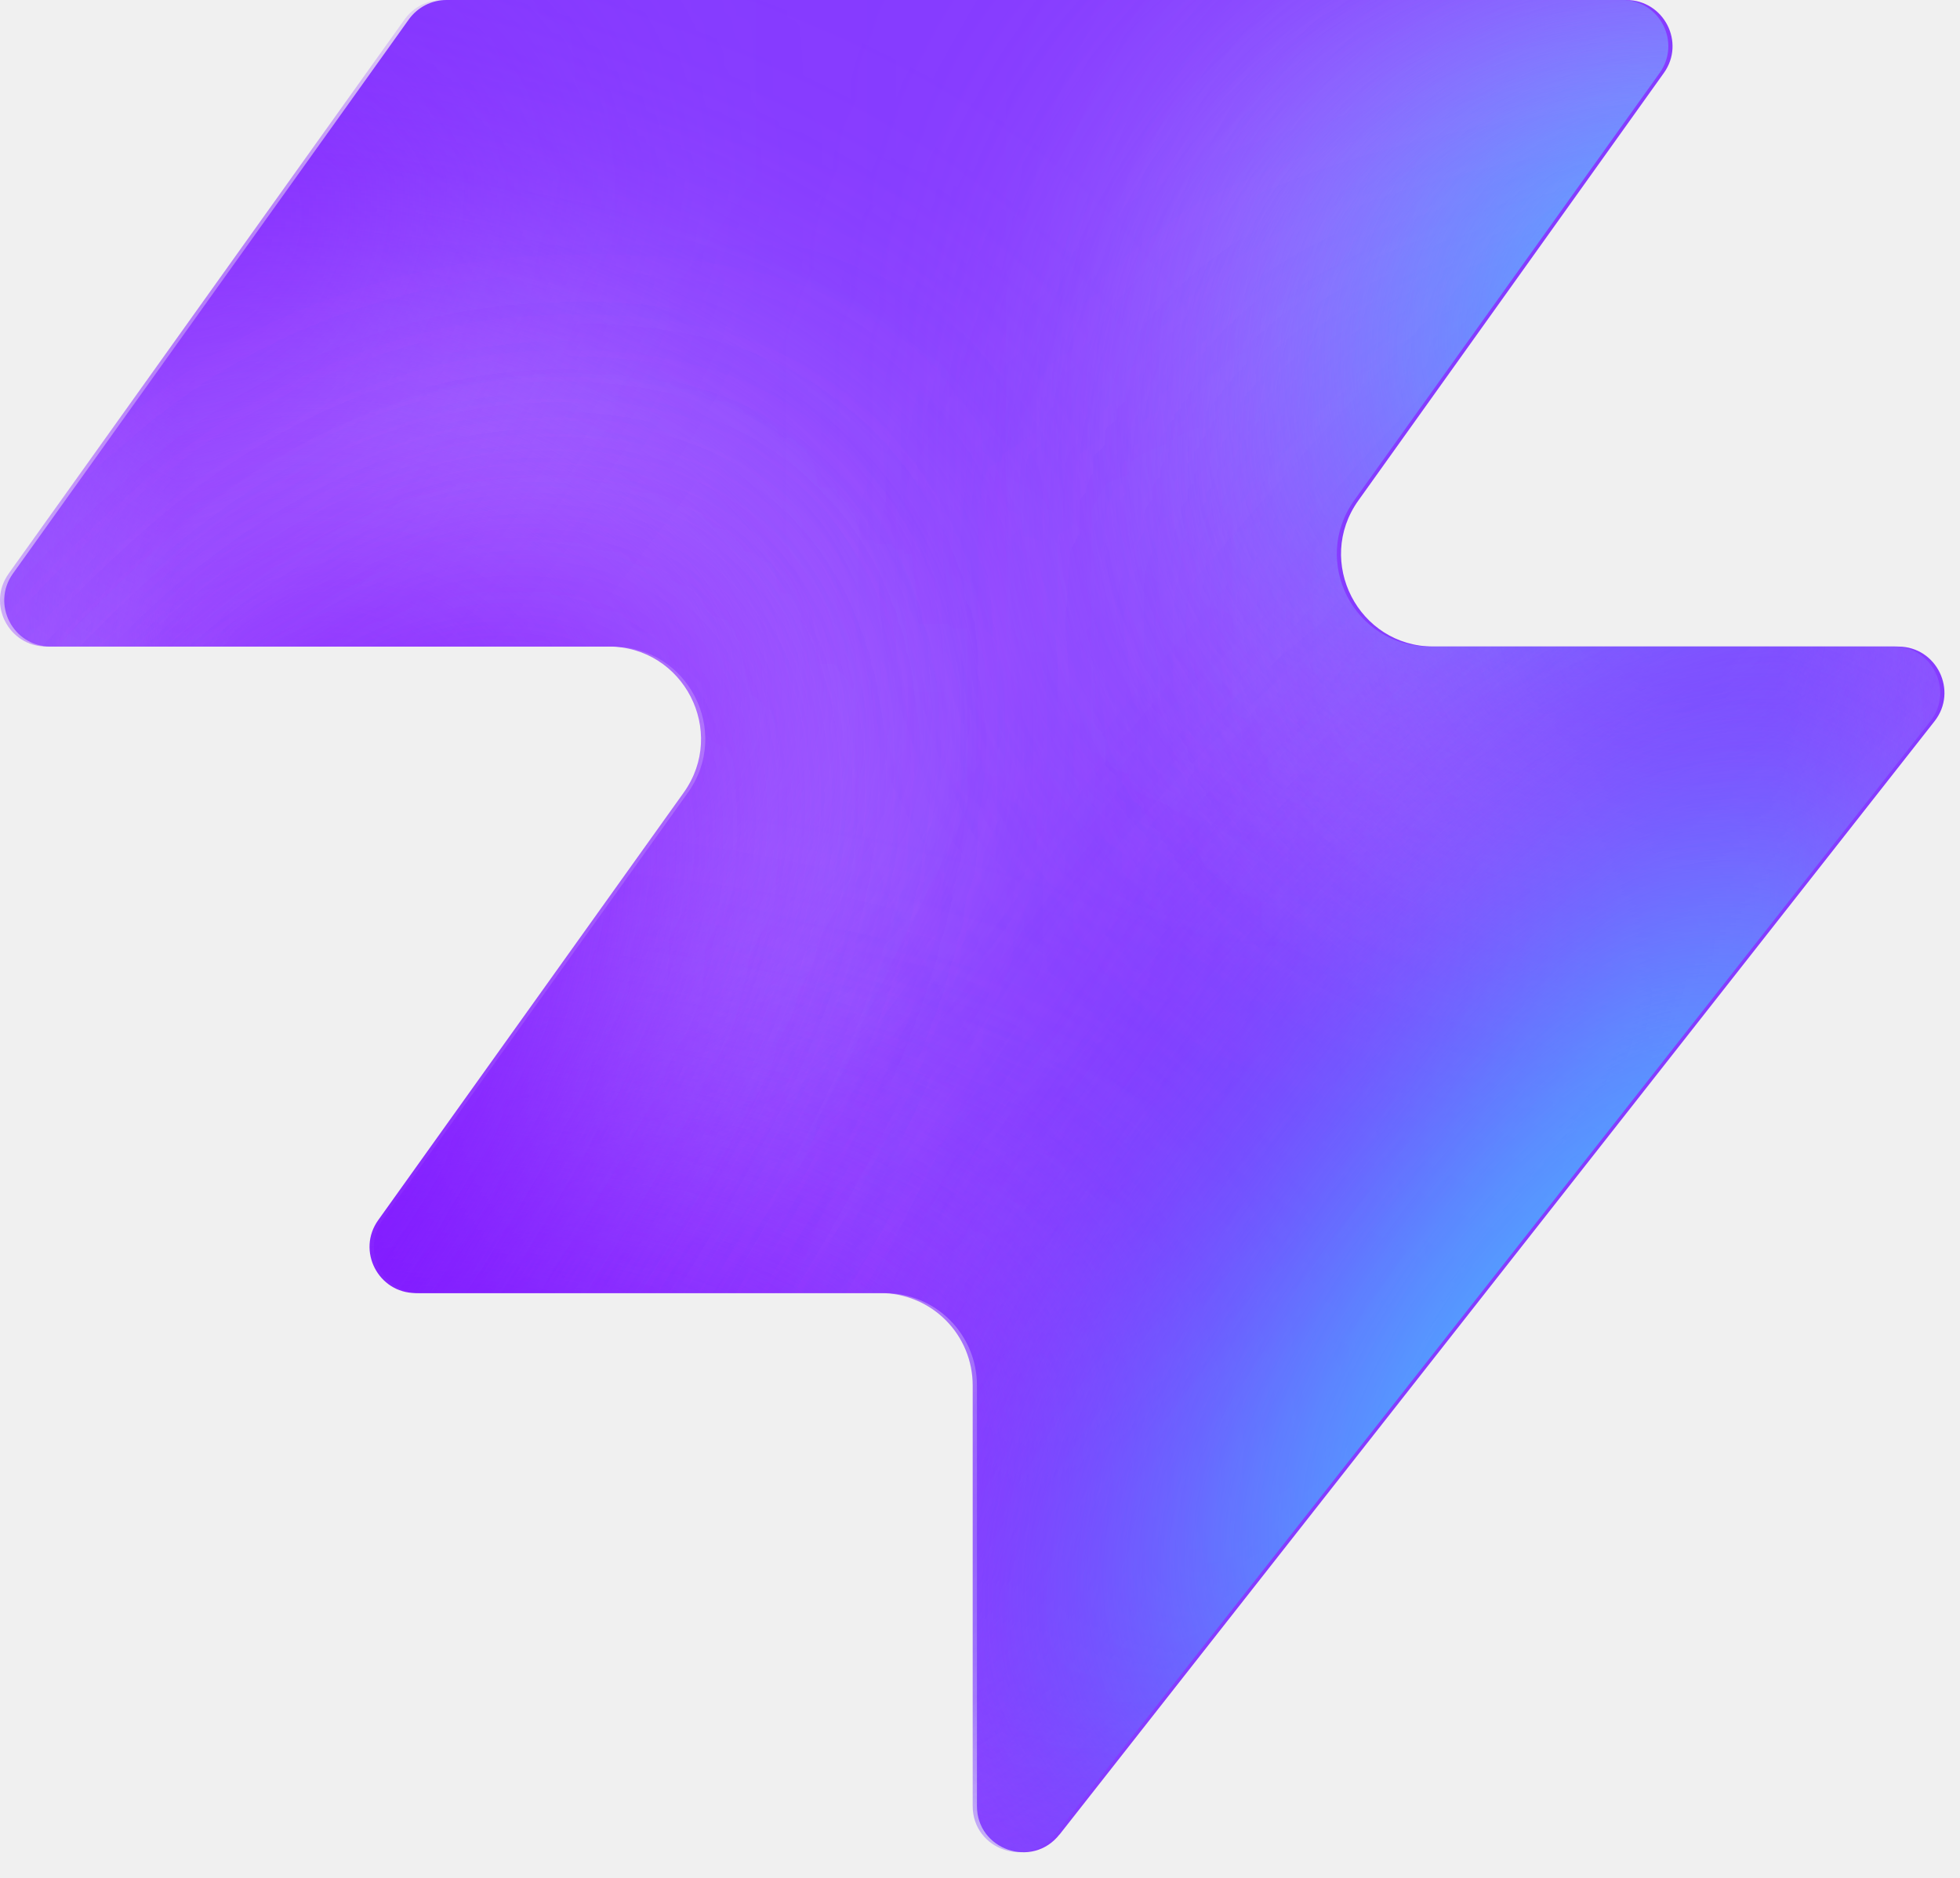
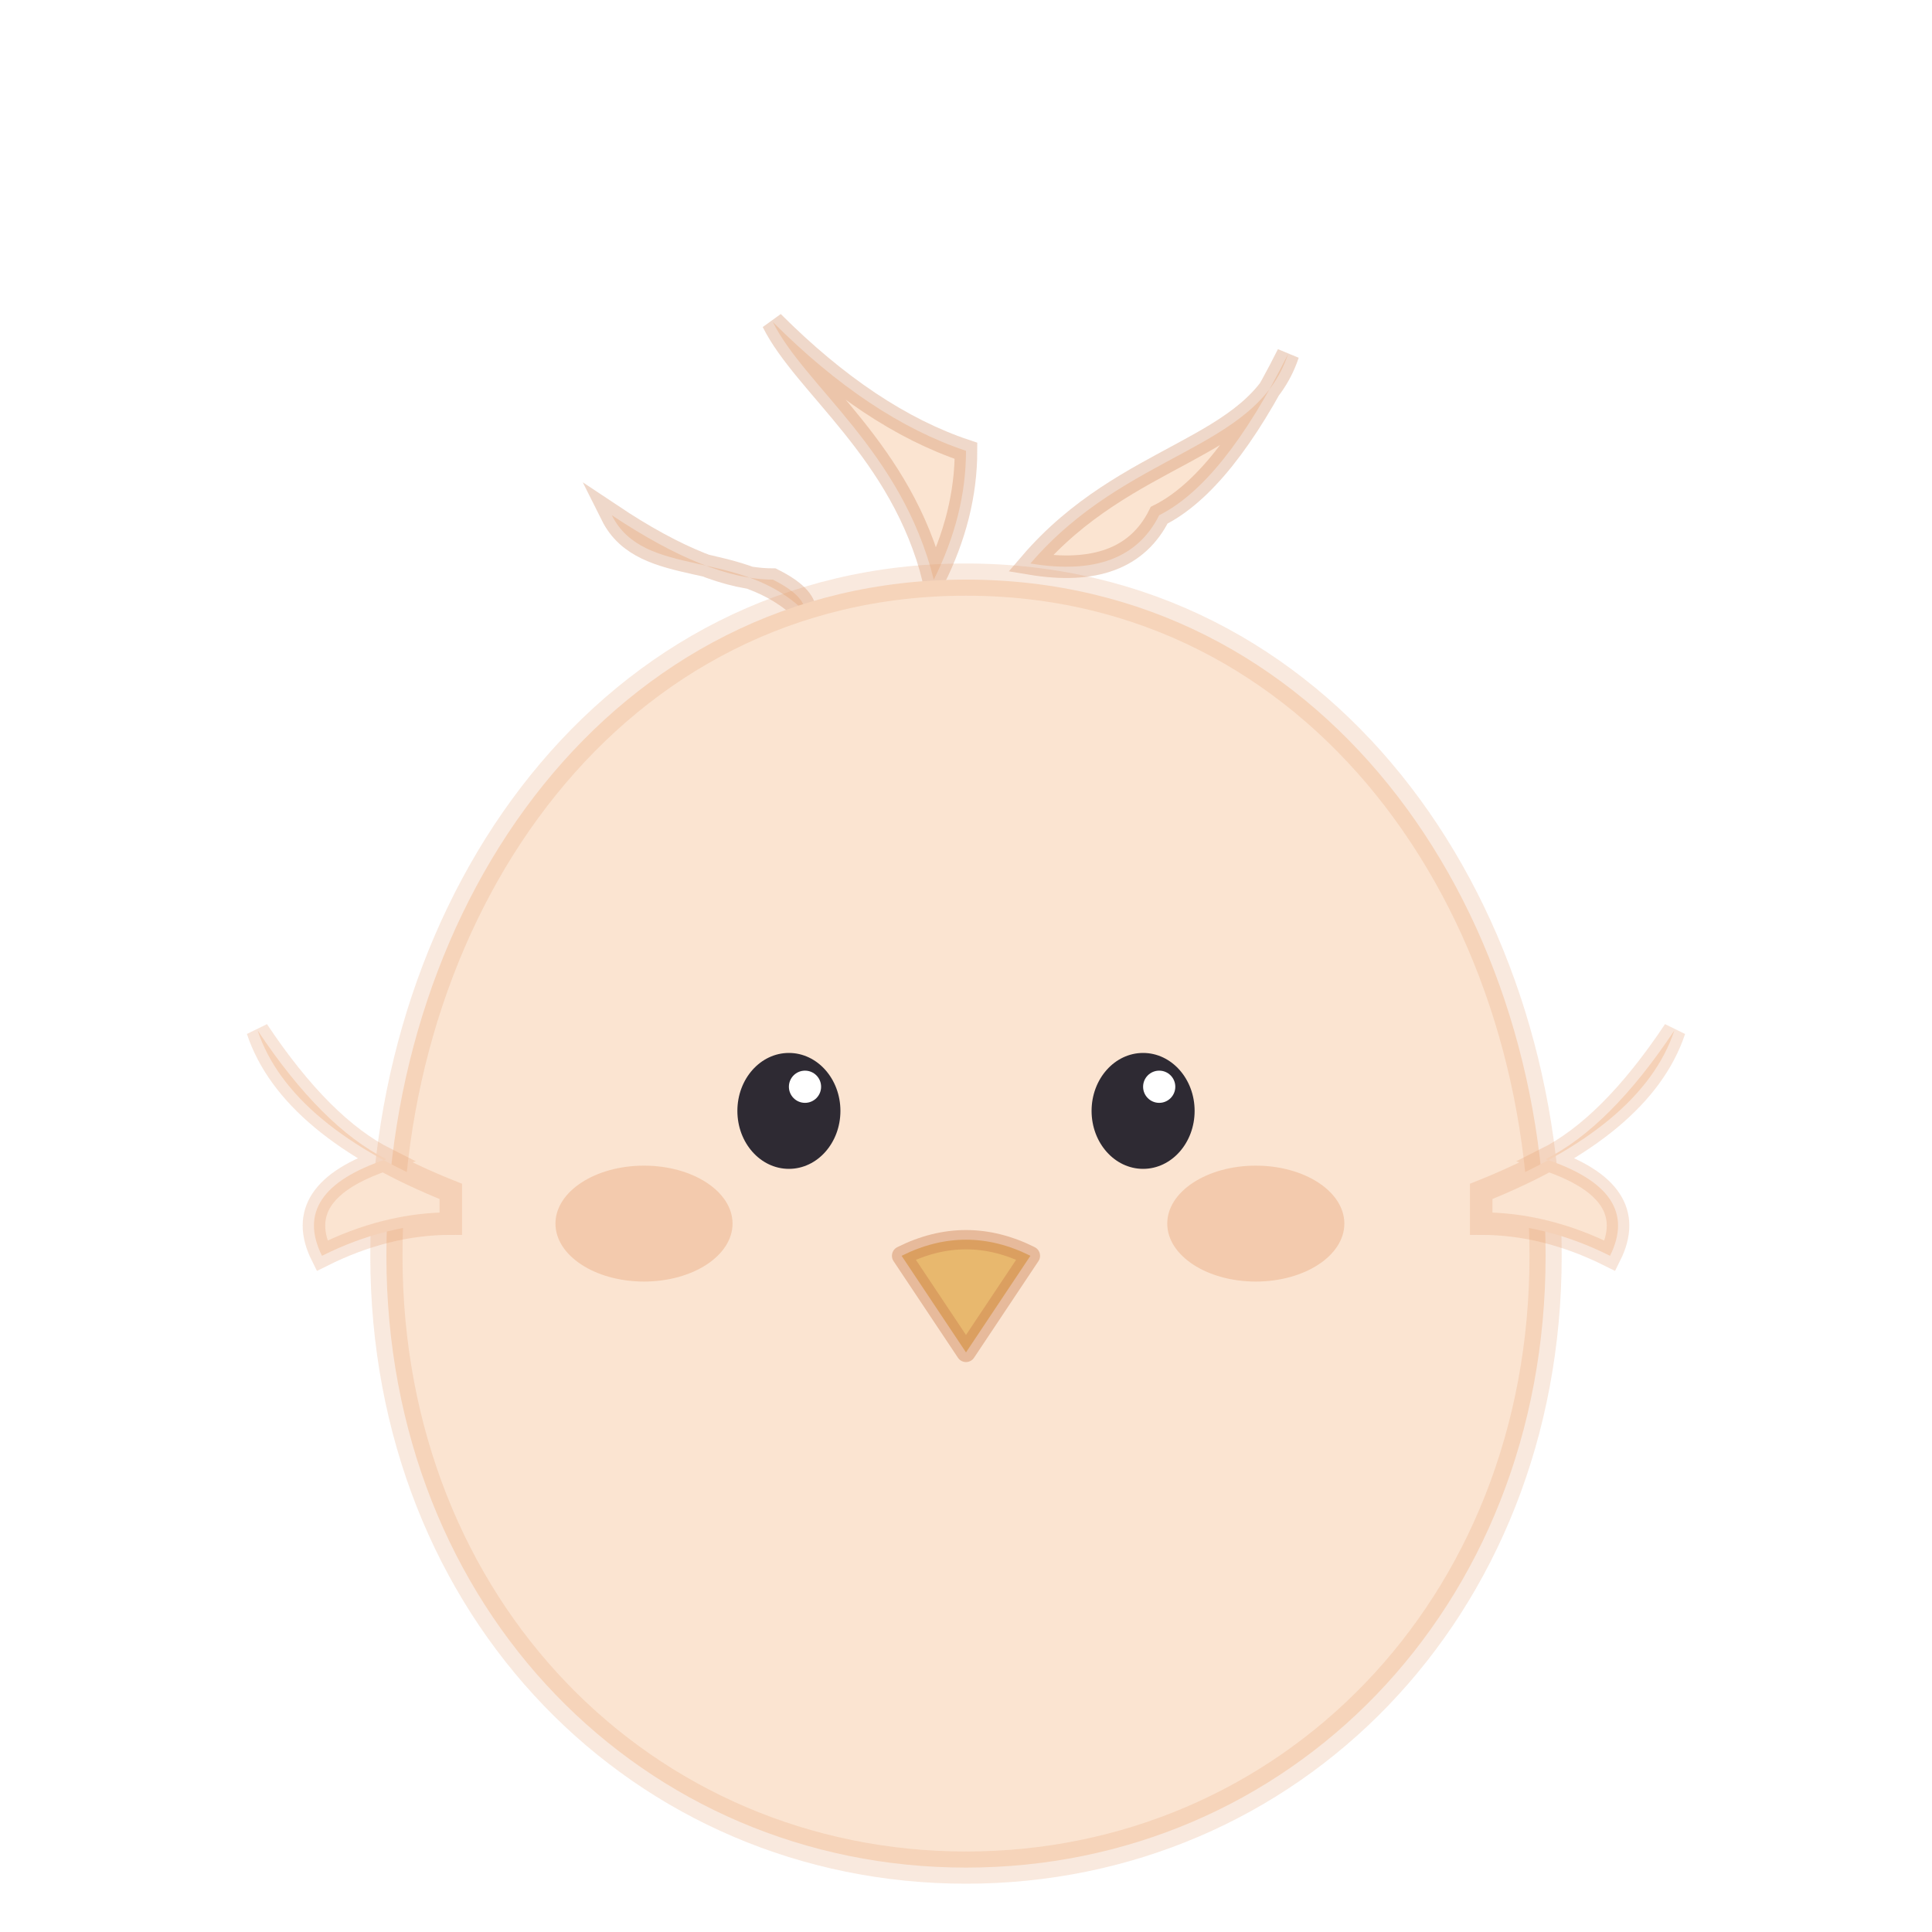
- <svg xmlns="http://www.w3.org/2000/svg" width="48" height="46" fill="none" viewBox="0 0 48 46">
-   <path fill="#863bff" d="M25.946 44.938c-.664.845-2.021.375-2.021-.698V33.937a2.26 2.26 0 0 0-2.262-2.262H10.287c-.92 0-1.456-1.04-.92-1.788l7.48-10.471c1.07-1.497 0-3.578-1.842-3.578H1.237c-.92 0-1.456-1.04-.92-1.788L10.013.474c.214-.297.556-.474.92-.474h28.894c.92 0 1.456 1.04.92 1.788l-7.48 10.471c-1.07 1.498 0 3.579 1.842 3.579h11.377c.943 0 1.473 1.088.89 1.83L25.947 44.94z" style="fill:#863bff;fill:color(display-p3 .525 .23 1);fill-opacity:1" />
-   <mask id="a" width="48" height="46" x="0" y="0" maskUnits="userSpaceOnUse" style="mask-type:alpha">
-     <path fill="#000" d="M25.842 44.938c-.664.844-2.021.375-2.021-.698V33.937a2.26 2.26 0 0 0-2.262-2.262H10.183c-.92 0-1.456-1.04-.92-1.788l7.48-10.471c1.07-1.498 0-3.579-1.842-3.579H1.133c-.92 0-1.456-1.04-.92-1.787L9.91.473c.214-.297.556-.474.92-.474h28.894c.92 0 1.456 1.04.92 1.788l-7.48 10.471c-1.07 1.498 0 3.578 1.842 3.578h11.377c.943 0 1.473 1.088.89 1.832L25.843 44.94z" style="fill:#000;fill-opacity:1" />
-   </mask>
-   <g mask="url(#a)">
-     <g filter="url(#b)">
-       <ellipse cx="5.508" cy="14.704" fill="#ede6ff" rx="5.508" ry="14.704" style="fill:#ede6ff;fill:color(display-p3 .927 .903 1);fill-opacity:1" transform="matrix(.00324 1 1 -.00324 -4.47 31.516)" />
-     </g>
-     <g filter="url(#c)">
-       <ellipse cx="10.399" cy="29.851" fill="#ede6ff" rx="10.399" ry="29.851" style="fill:#ede6ff;fill:color(display-p3 .927 .903 1);fill-opacity:1" transform="matrix(.00324 1 1 -.00324 -39.328 7.883)" />
-     </g>
-     <g filter="url(#d)">
-       <ellipse cx="5.508" cy="30.487" fill="#7e14ff" rx="5.508" ry="30.487" style="fill:#7e14ff;fill:color(display-p3 .492 .077 1);fill-opacity:1" transform="rotate(89.814 -25.913 -14.639)scale(1 -1)" />
-     </g>
-     <g filter="url(#e)">
-       <ellipse cx="5.508" cy="30.599" fill="#7e14ff" rx="5.508" ry="30.599" style="fill:#7e14ff;fill:color(display-p3 .492 .077 1);fill-opacity:1" transform="rotate(89.814 -32.644 -3.334)scale(1 -1)" />
-     </g>
-     <g filter="url(#f)">
-       <ellipse cx="5.508" cy="30.599" fill="#7e14ff" rx="5.508" ry="30.599" style="fill:#7e14ff;fill:color(display-p3 .492 .077 1);fill-opacity:1" transform="matrix(.00324 1 1 -.00324 -34.34 30.47)" />
-     </g>
-     <g filter="url(#g)">
-       <ellipse cx="14.072" cy="22.078" fill="#ede6ff" rx="14.072" ry="22.078" style="fill:#ede6ff;fill:color(display-p3 .927 .903 1);fill-opacity:1" transform="rotate(93.35 24.506 48.493)scale(-1 1)" />
-     </g>
-     <g filter="url(#h)">
-       <ellipse cx="3.47" cy="21.501" fill="#7e14ff" rx="3.47" ry="21.501" style="fill:#7e14ff;fill:color(display-p3 .492 .077 1);fill-opacity:1" transform="rotate(89.009 28.708 47.59)scale(-1 1)" />
-     </g>
-     <g filter="url(#i)">
-       <ellipse cx="3.47" cy="21.501" fill="#7e14ff" rx="3.47" ry="21.501" style="fill:#7e14ff;fill:color(display-p3 .492 .077 1);fill-opacity:1" transform="rotate(89.009 28.708 47.59)scale(-1 1)" />
-     </g>
-     <g filter="url(#j)">
-       <ellipse cx=".387" cy="8.972" fill="#7e14ff" rx="4.407" ry="29.108" style="fill:#7e14ff;fill:color(display-p3 .492 .077 1);fill-opacity:1" transform="rotate(39.51 .387 8.972)" />
-     </g>
-     <g filter="url(#k)">
-       <ellipse cx="47.523" cy="-6.092" fill="#7e14ff" rx="4.407" ry="29.108" style="fill:#7e14ff;fill:color(display-p3 .492 .077 1);fill-opacity:1" transform="rotate(37.892 47.523 -6.092)" />
-     </g>
-     <g filter="url(#l)">
-       <ellipse cx="41.412" cy="6.333" fill="#47bfff" rx="5.971" ry="9.665" style="fill:#47bfff;fill:color(display-p3 .28 .748 1);fill-opacity:1" transform="rotate(37.892 41.412 6.333)" />
-     </g>
-     <g filter="url(#m)">
-       <ellipse cx="-1.879" cy="38.332" fill="#7e14ff" rx="4.407" ry="29.108" style="fill:#7e14ff;fill:color(display-p3 .492 .077 1);fill-opacity:1" transform="rotate(37.892 -1.88 38.332)" />
-     </g>
-     <g filter="url(#n)">
-       <ellipse cx="-1.879" cy="38.332" fill="#7e14ff" rx="4.407" ry="29.108" style="fill:#7e14ff;fill:color(display-p3 .492 .077 1);fill-opacity:1" transform="rotate(37.892 -1.88 38.332)" />
-     </g>
-     <g filter="url(#o)">
-       <ellipse cx="35.651" cy="29.907" fill="#7e14ff" rx="4.407" ry="29.108" style="fill:#7e14ff;fill:color(display-p3 .492 .077 1);fill-opacity:1" transform="rotate(37.892 35.651 29.907)" />
-     </g>
-     <g filter="url(#p)">
-       <ellipse cx="38.418" cy="32.4" fill="#47bfff" rx="5.971" ry="15.297" style="fill:#47bfff;fill:color(display-p3 .28 .748 1);fill-opacity:1" transform="rotate(37.892 38.418 32.4)" />
-     </g>
+ <svg xmlns="http://www.w3.org/2000/svg" width="120" height="120" viewBox="0 0 120 120">
+   <rect x="0" y="0" width="120" height="120" fill="#ffffff" />
+   <g fill="#FBE4D1" stroke="#C97B4D" stroke-width="1.4" stroke-opacity="0.3">
+     <path d="M 58 36 C 56 28, 50 24, 48 20 Q 54 26, 60 28 Q 60 32, 58 36 Z" />
+     <path d="M 64 35 C 70 28, 78 28, 80 22 Q 76 30, 72 32 Q 70 36, 64 35 Z" />
+     <path d="M 50 38 C 46 34, 40 36, 38 32 Q 44 36, 48 36 Q 50 37, 50 38 Z" />
  </g>
-   <defs>
-     <filter id="b" width="60.045" height="41.654" x="-19.77" y="16.149" color-interpolation-filters="sRGB" filterUnits="userSpaceOnUse">
-       <feFlood flood-opacity="0" result="BackgroundImageFix" />
-       <feBlend in="SourceGraphic" in2="BackgroundImageFix" result="shape" />
-       <feGaussianBlur result="effect1_foregroundBlur_2002_17158" stdDeviation="7.659" />
-     </filter>
-     <filter id="c" width="90.34" height="51.437" x="-54.613" y="-7.533" color-interpolation-filters="sRGB" filterUnits="userSpaceOnUse">
-       <feFlood flood-opacity="0" result="BackgroundImageFix" />
-       <feBlend in="SourceGraphic" in2="BackgroundImageFix" result="shape" />
-       <feGaussianBlur result="effect1_foregroundBlur_2002_17158" stdDeviation="7.659" />
-     </filter>
-     <filter id="d" width="79.355" height="29.4" x="-49.64" y="2.03" color-interpolation-filters="sRGB" filterUnits="userSpaceOnUse">
-       <feFlood flood-opacity="0" result="BackgroundImageFix" />
-       <feBlend in="SourceGraphic" in2="BackgroundImageFix" result="shape" />
-       <feGaussianBlur result="effect1_foregroundBlur_2002_17158" stdDeviation="4.596" />
-     </filter>
-     <filter id="e" width="79.579" height="29.4" x="-45.045" y="20.029" color-interpolation-filters="sRGB" filterUnits="userSpaceOnUse">
-       <feFlood flood-opacity="0" result="BackgroundImageFix" />
-       <feBlend in="SourceGraphic" in2="BackgroundImageFix" result="shape" />
-       <feGaussianBlur result="effect1_foregroundBlur_2002_17158" stdDeviation="4.596" />
-     </filter>
-     <filter id="f" width="79.579" height="29.4" x="-43.513" y="21.178" color-interpolation-filters="sRGB" filterUnits="userSpaceOnUse">
-       <feFlood flood-opacity="0" result="BackgroundImageFix" />
-       <feBlend in="SourceGraphic" in2="BackgroundImageFix" result="shape" />
-       <feGaussianBlur result="effect1_foregroundBlur_2002_17158" stdDeviation="4.596" />
-     </filter>
-     <filter id="g" width="74.749" height="58.852" x="15.756" y="-17.901" color-interpolation-filters="sRGB" filterUnits="userSpaceOnUse">
-       <feFlood flood-opacity="0" result="BackgroundImageFix" />
-       <feBlend in="SourceGraphic" in2="BackgroundImageFix" result="shape" />
-       <feGaussianBlur result="effect1_foregroundBlur_2002_17158" stdDeviation="7.659" />
-     </filter>
-     <filter id="h" width="61.377" height="25.362" x="23.548" y="2.284" color-interpolation-filters="sRGB" filterUnits="userSpaceOnUse">
-       <feFlood flood-opacity="0" result="BackgroundImageFix" />
-       <feBlend in="SourceGraphic" in2="BackgroundImageFix" result="shape" />
-       <feGaussianBlur result="effect1_foregroundBlur_2002_17158" stdDeviation="4.596" />
-     </filter>
-     <filter id="i" width="61.377" height="25.362" x="23.548" y="2.284" color-interpolation-filters="sRGB" filterUnits="userSpaceOnUse">
-       <feFlood flood-opacity="0" result="BackgroundImageFix" />
-       <feBlend in="SourceGraphic" in2="BackgroundImageFix" result="shape" />
-       <feGaussianBlur result="effect1_foregroundBlur_2002_17158" stdDeviation="4.596" />
-     </filter>
-     <filter id="j" width="56.045" height="63.649" x="-27.636" y="-22.853" color-interpolation-filters="sRGB" filterUnits="userSpaceOnUse">
-       <feFlood flood-opacity="0" result="BackgroundImageFix" />
-       <feBlend in="SourceGraphic" in2="BackgroundImageFix" result="shape" />
-       <feGaussianBlur result="effect1_foregroundBlur_2002_17158" stdDeviation="4.596" />
-     </filter>
-     <filter id="k" width="54.814" height="64.646" x="20.116" y="-38.415" color-interpolation-filters="sRGB" filterUnits="userSpaceOnUse">
-       <feFlood flood-opacity="0" result="BackgroundImageFix" />
-       <feBlend in="SourceGraphic" in2="BackgroundImageFix" result="shape" />
-       <feGaussianBlur result="effect1_foregroundBlur_2002_17158" stdDeviation="4.596" />
-     </filter>
-     <filter id="l" width="33.541" height="35.313" x="24.641" y="-11.323" color-interpolation-filters="sRGB" filterUnits="userSpaceOnUse">
-       <feFlood flood-opacity="0" result="BackgroundImageFix" />
-       <feBlend in="SourceGraphic" in2="BackgroundImageFix" result="shape" />
-       <feGaussianBlur result="effect1_foregroundBlur_2002_17158" stdDeviation="4.596" />
-     </filter>
-     <filter id="m" width="54.814" height="64.646" x="-29.286" y="6.009" color-interpolation-filters="sRGB" filterUnits="userSpaceOnUse">
-       <feFlood flood-opacity="0" result="BackgroundImageFix" />
-       <feBlend in="SourceGraphic" in2="BackgroundImageFix" result="shape" />
-       <feGaussianBlur result="effect1_foregroundBlur_2002_17158" stdDeviation="4.596" />
-     </filter>
-     <filter id="n" width="54.814" height="64.646" x="-29.286" y="6.009" color-interpolation-filters="sRGB" filterUnits="userSpaceOnUse">
-       <feFlood flood-opacity="0" result="BackgroundImageFix" />
-       <feBlend in="SourceGraphic" in2="BackgroundImageFix" result="shape" />
-       <feGaussianBlur result="effect1_foregroundBlur_2002_17158" stdDeviation="4.596" />
-     </filter>
-     <filter id="o" width="54.814" height="64.646" x="8.244" y="-2.416" color-interpolation-filters="sRGB" filterUnits="userSpaceOnUse">
-       <feFlood flood-opacity="0" result="BackgroundImageFix" />
-       <feBlend in="SourceGraphic" in2="BackgroundImageFix" result="shape" />
-       <feGaussianBlur result="effect1_foregroundBlur_2002_17158" stdDeviation="4.596" />
-     </filter>
-     <filter id="p" width="39.409" height="43.623" x="18.713" y="10.588" color-interpolation-filters="sRGB" filterUnits="userSpaceOnUse">
-       <feFlood flood-opacity="0" result="BackgroundImageFix" />
-       <feBlend in="SourceGraphic" in2="BackgroundImageFix" result="shape" />
-       <feGaussianBlur result="effect1_foregroundBlur_2002_17158" stdDeviation="4.596" />
-     </filter>
-   </defs>
+   <path d="M 60 36 C 38 36, 24 56, 24 78 C 24 100, 40 116, 60 116 C 80 116, 96 100, 96 78 C 96 56, 82 36, 60 36 Z" fill="#FBE4D1" stroke="#E59B6A" stroke-width="2" stroke-opacity="0.22" />
+   <path d="M 28 74 Q 18 70, 16 64 Q 20 70, 24 72 Q 18 74, 20 78 Q 24 76, 28 76 Z" fill="#FBE4D1" stroke="#E59B6A" stroke-width="1.4" stroke-opacity="0.25" />
+   <path d="M 92 74 Q 102 70, 104 64 Q 100 70, 96 72 Q 102 74, 100 78 Q 96 76, 92 76 Z" fill="#FBE4D1" stroke="#E59B6A" stroke-width="1.4" stroke-opacity="0.25" />
+   <ellipse cx="40" cy="76" rx="5.5" ry="3.6" fill="#E59B6A" opacity="0.35" />
+   <ellipse cx="78" cy="76" rx="5.5" ry="3.6" fill="#E59B6A" opacity="0.35" />
+   <ellipse cx="49" cy="69" rx="3.2" ry="3.6" fill="#2E2A33" />
+   <ellipse cx="71" cy="69" rx="3.2" ry="3.6" fill="#2E2A33" />
+   <circle cx="50" cy="67.5" r="1" fill="#fff" />
+   <circle cx="72" cy="67.5" r="1" fill="#fff" />
+   <path d="M 56 78 L 60 84 L 64 78 Q 60 76, 56 78 Z" fill="#E8B86E" stroke="#C97B4D" stroke-width="1.2" stroke-opacity="0.4" stroke-linejoin="round" />
</svg>
